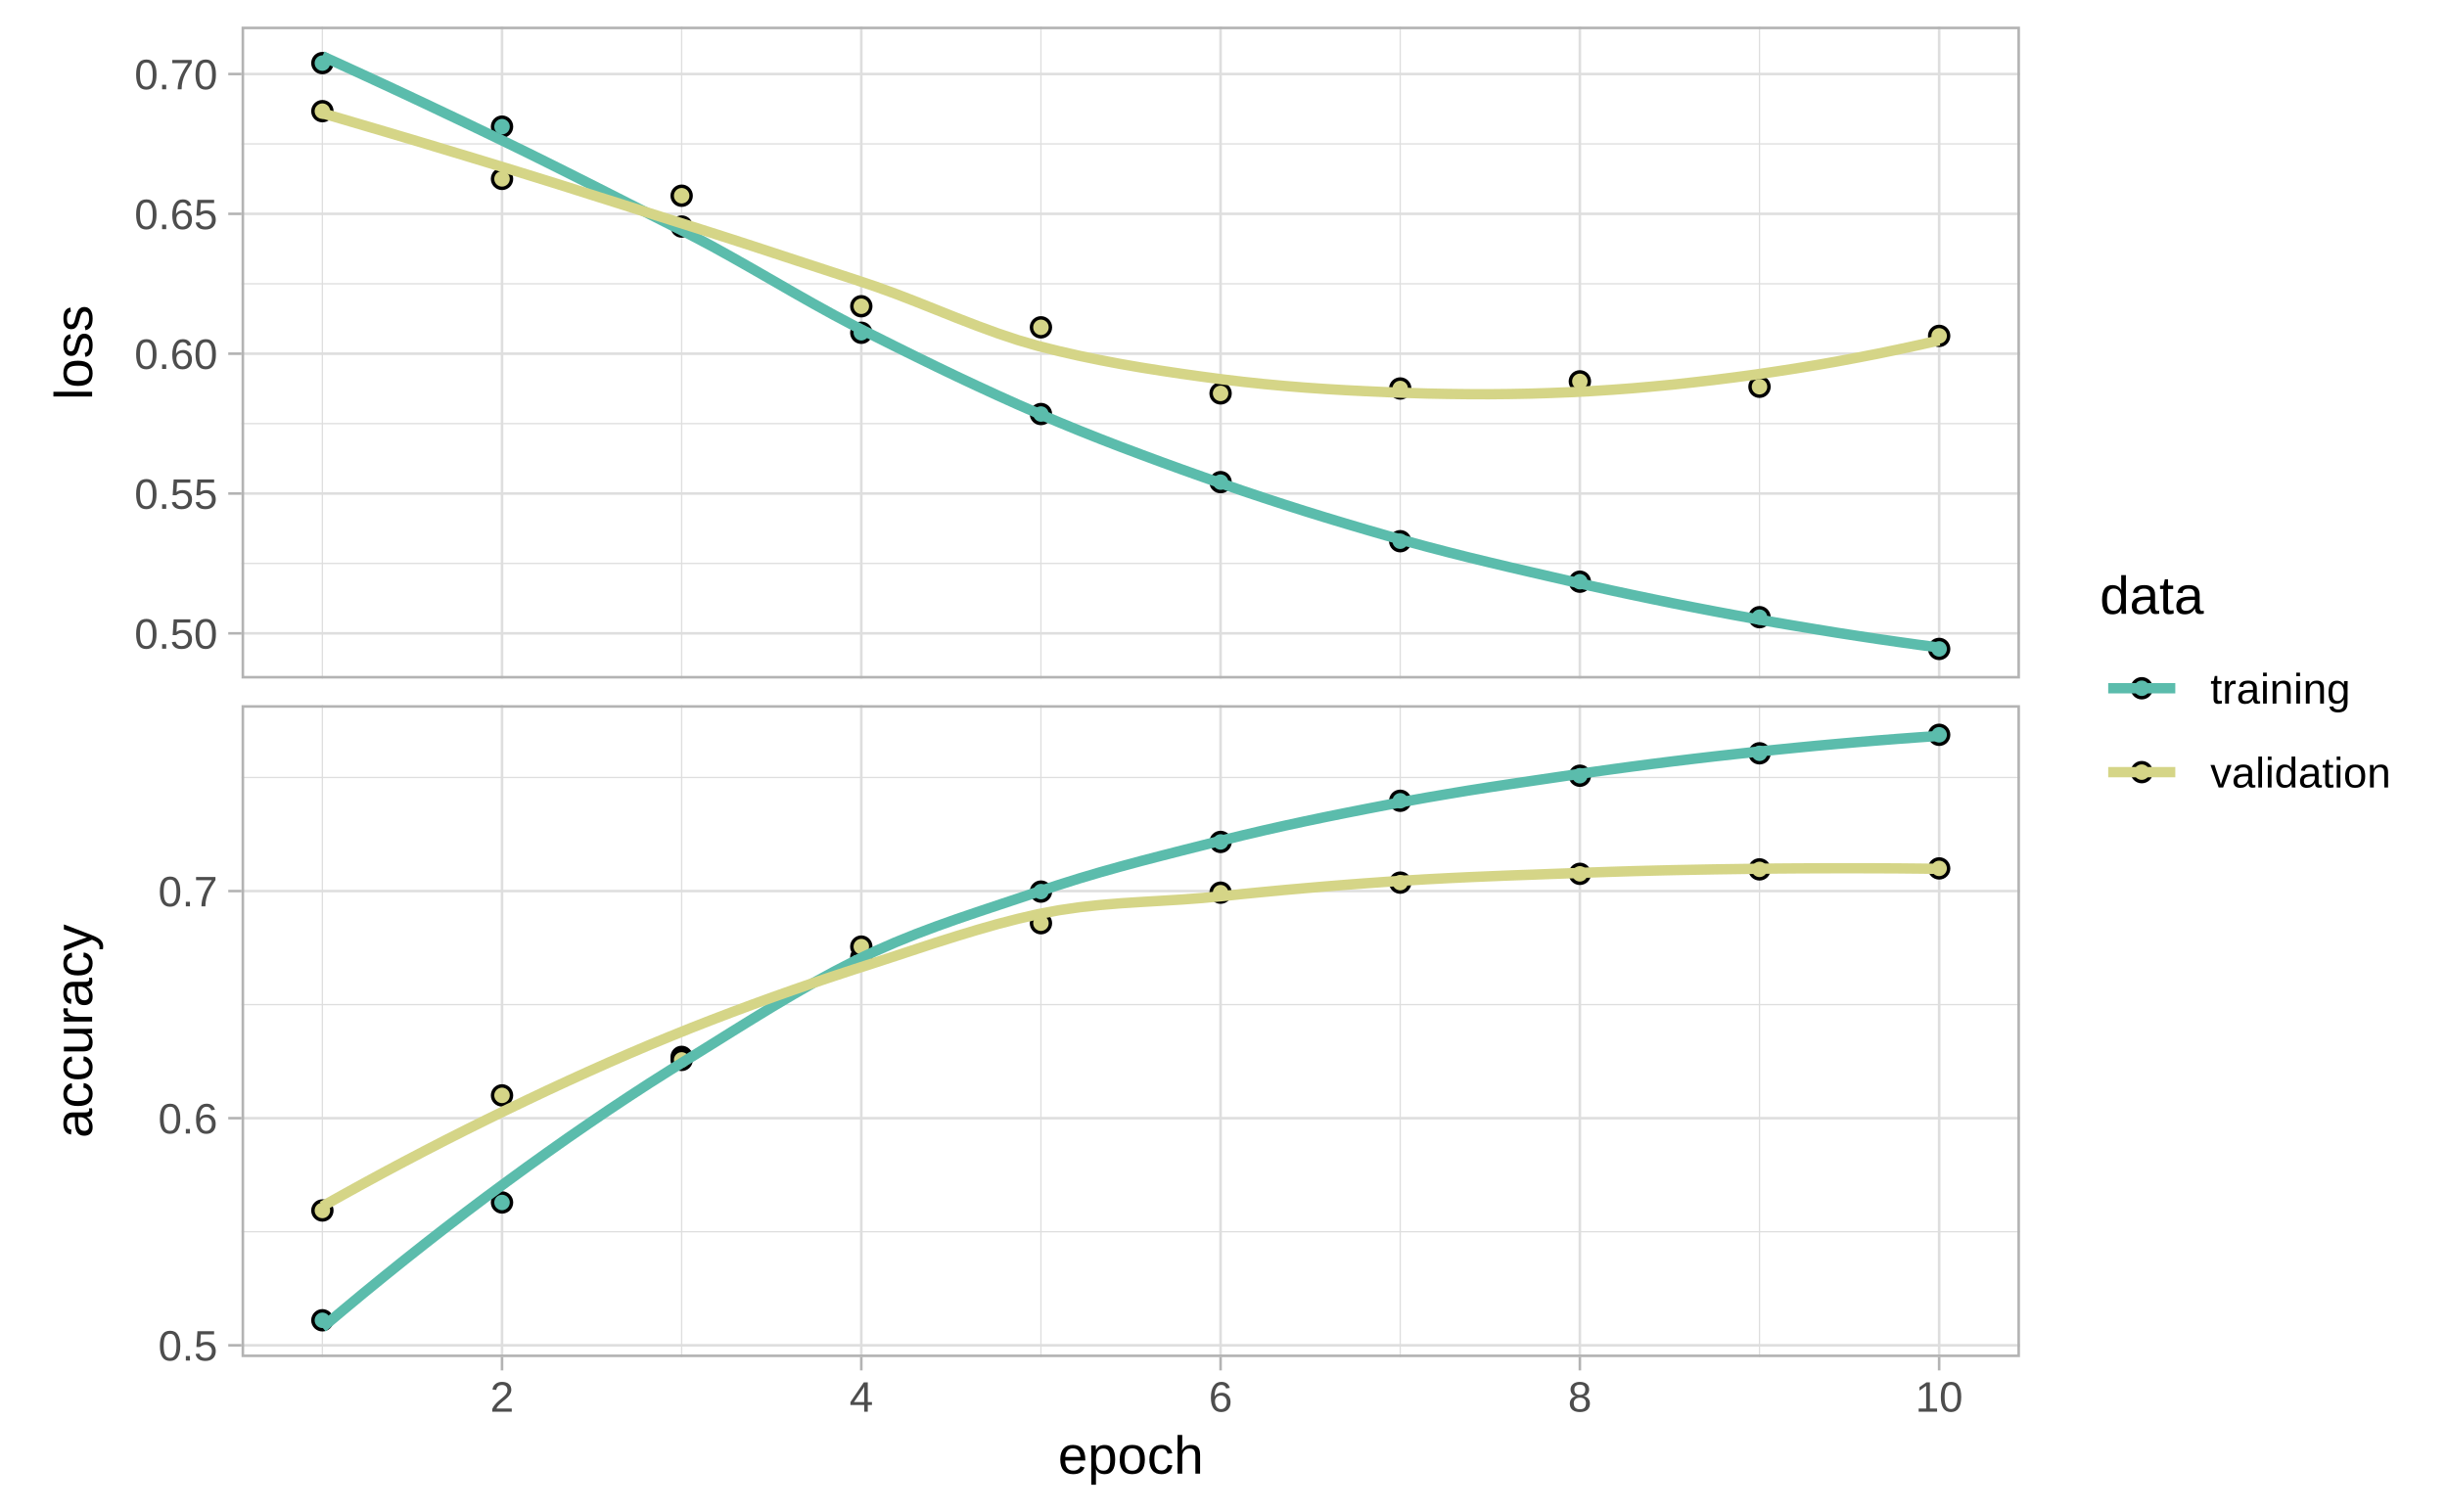
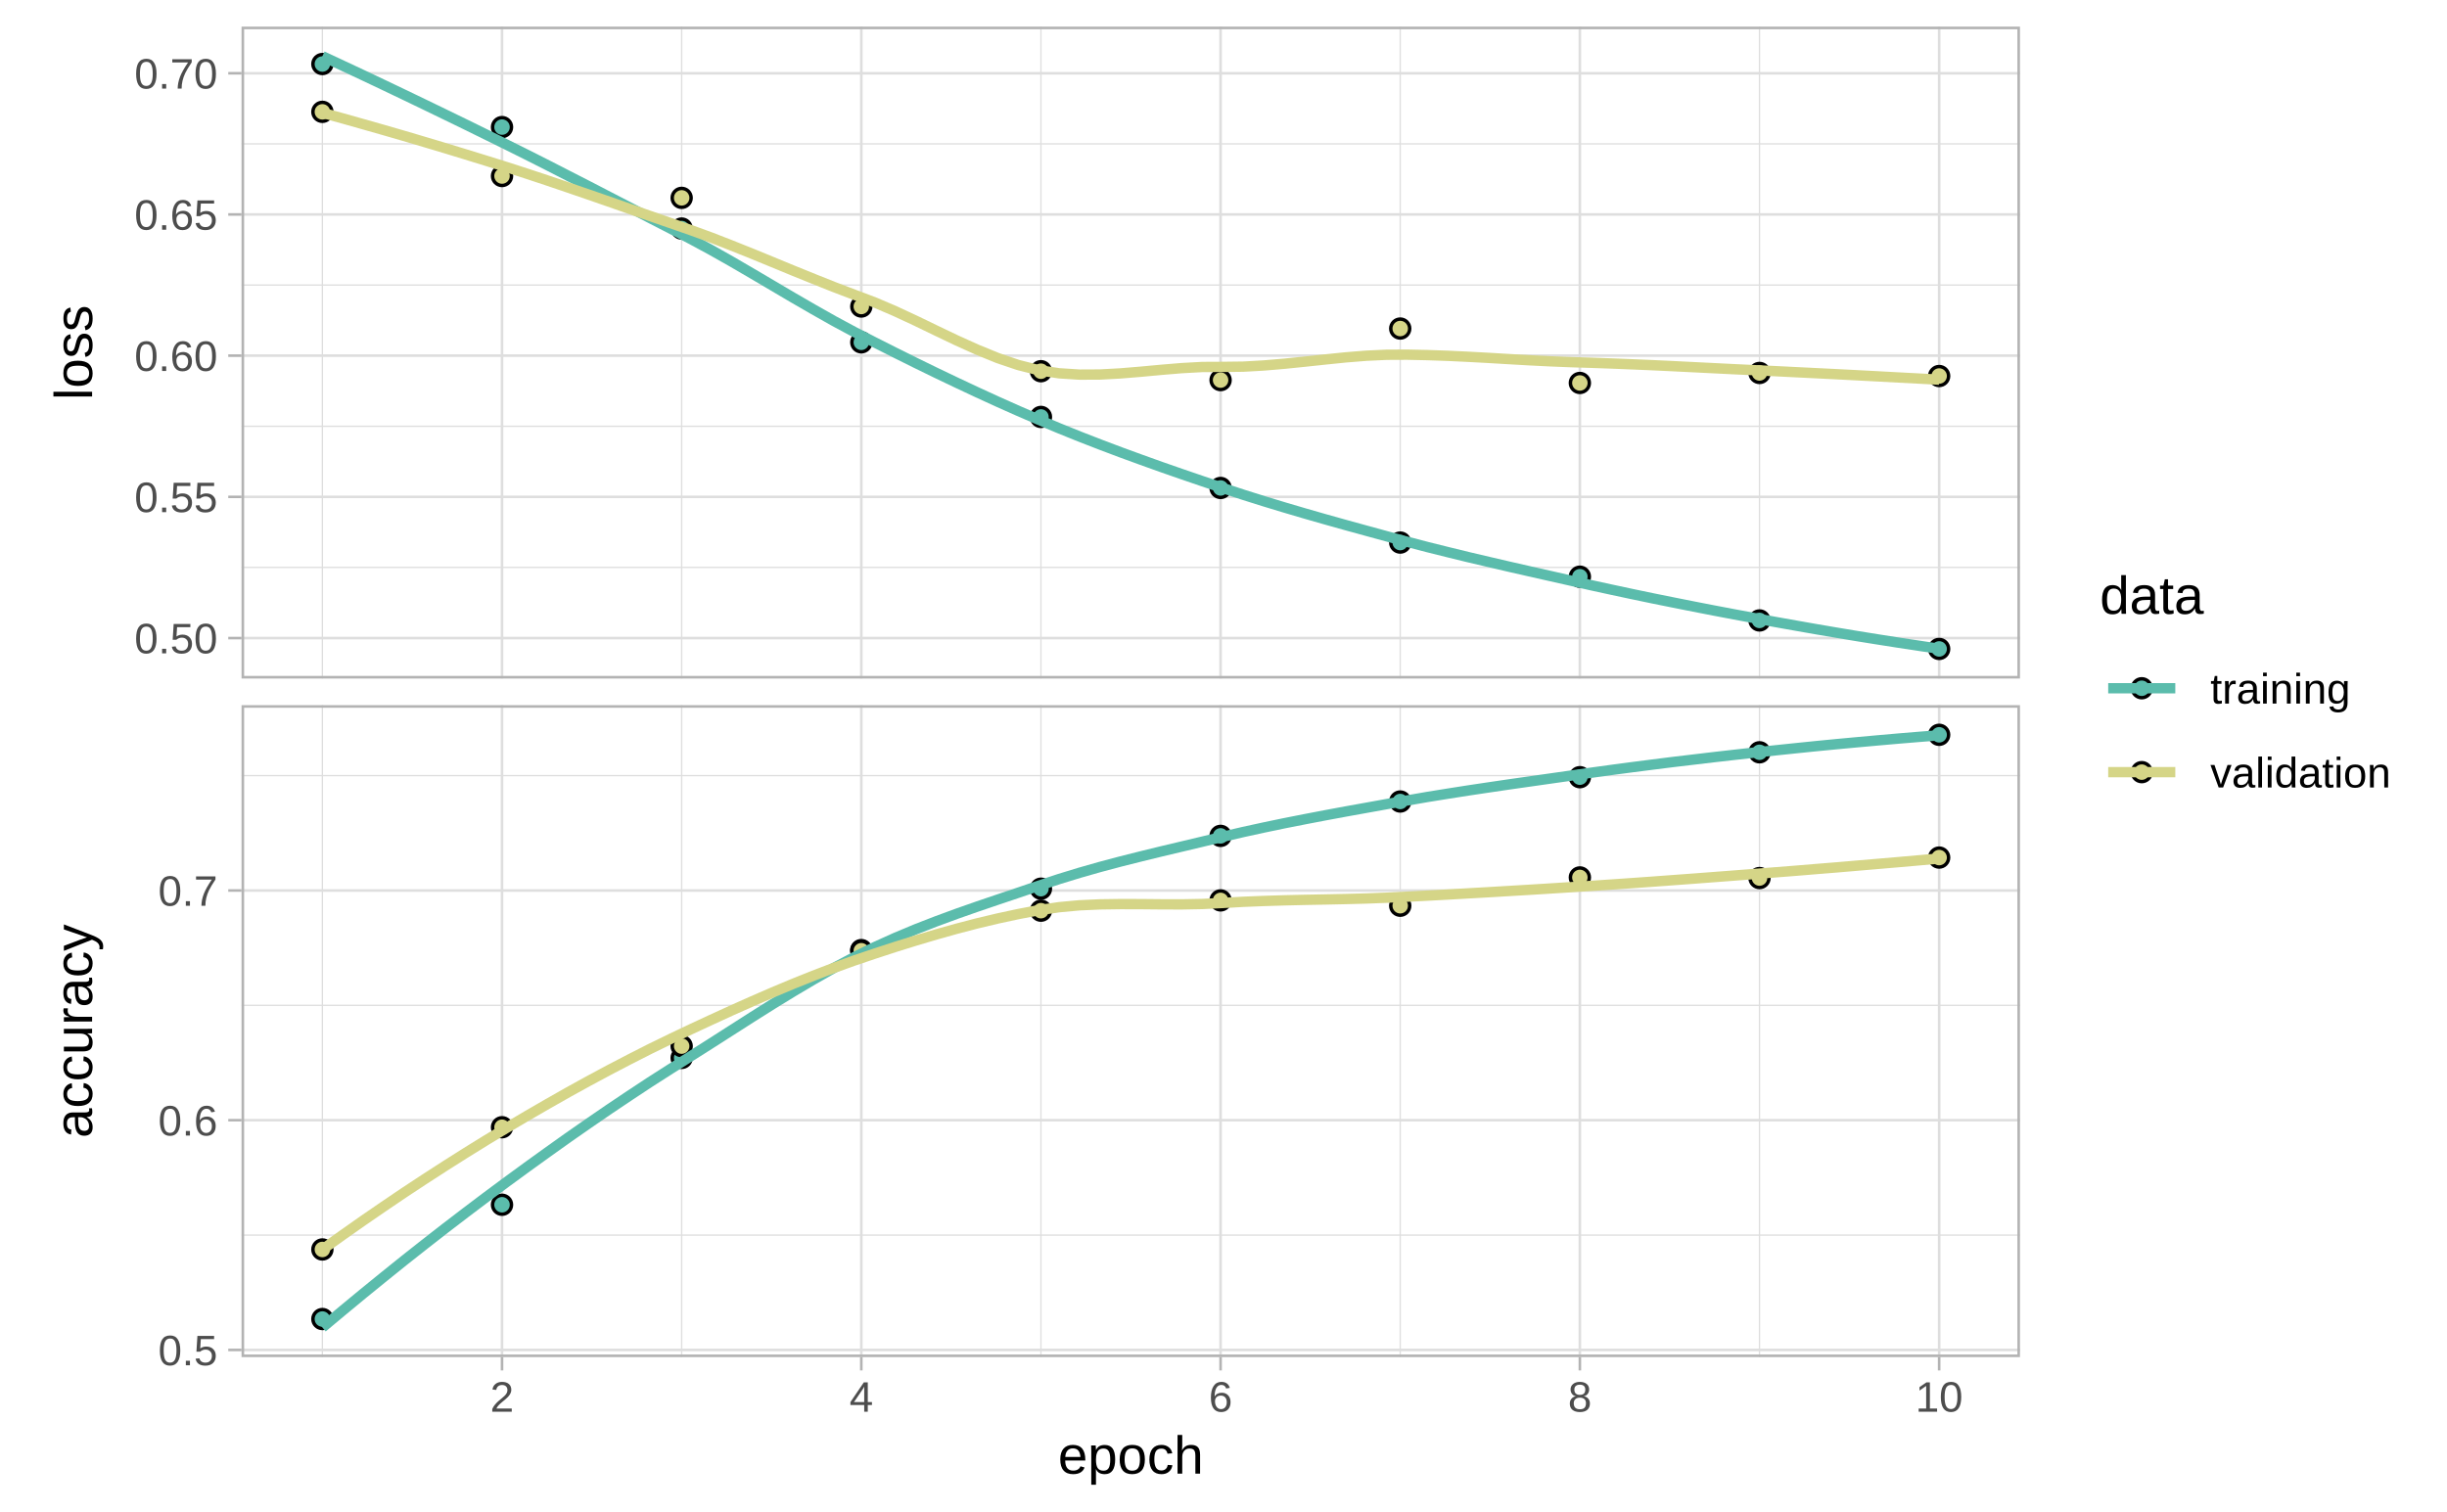
<svg xmlns="http://www.w3.org/2000/svg" class="svglite" width="504.00pt" height="311.47pt" viewBox="0 0 504.00 311.47">
  <defs>
    <style type="text/css">
    .svglite line, .svglite polyline, .svglite polygon, .svglite path, .svglite rect, .svglite circle {
      fill: none;
      stroke: #000000;
      stroke-linecap: round;
      stroke-linejoin: round;
      stroke-miterlimit: 10.00;
    }
  </style>
  </defs>
  <rect width="100%" height="100%" style="stroke: none; fill: #FFFFFF;" />
  <defs>
    <clipPath id="cpMC4wMHw1MDQuMDB8MC4wMHwzMTEuNDc=">
      <rect x="0.00" y="0.00" width="504.00" height="311.47" />
    </clipPath>
  </defs>
  <g clip-path="url(#cpMC4wMHw1MDQuMDB8MC4wMHwzMTEuNDc=)">
    <rect x="0.00" y="0" width="504.00" height="311.47" style="stroke-width: 1.07; stroke: #FFFFFF; fill: #FFFFFF;" />
  </g>
  <defs>
    <clipPath id="cpNDkuNzV8NDE2LjA1fDUuNDh8MTM5Ljc4">
      <rect x="49.75" y="5.48" width="366.30" height="134.30" />
    </clipPath>
  </defs>
  <g clip-path="url(#cpNDkuNzV8NDE2LjA1fDUuNDh8MTM5Ljc4)">
    <rect x="49.75" y="5.48" width="366.30" height="134.30" style="stroke-width: 1.07; stroke: none; fill: #FFFFFF;" />
-     <polyline points="49.75,116.07 416.05,116.07 " style="stroke-width: 0.27; stroke: #DEDEDE; stroke-linecap: butt;" />
-     <polyline points="49.75,87.26 416.05,87.26 " style="stroke-width: 0.27; stroke: #DEDEDE; stroke-linecap: butt;" />
-     <polyline points="49.75,58.46 416.05,58.46 " style="stroke-width: 0.27; stroke: #DEDEDE; stroke-linecap: butt;" />
-     <polyline points="49.75,29.65 416.05,29.65 " style="stroke-width: 0.27; stroke: #DEDEDE; stroke-linecap: butt;" />
+     <polyline points="49.75,116.89 416.05,116.89 " style="stroke-width: 0.27; stroke: #DEDEDE; stroke-linecap: butt;" />
+     <polyline points="49.75,87.81 416.05,87.81 " style="stroke-width: 0.27; stroke: #DEDEDE; stroke-linecap: butt;" />
+     <polyline points="49.75,58.72 416.05,58.72 " style="stroke-width: 0.27; stroke: #DEDEDE; stroke-linecap: butt;" />
+     <polyline points="49.75,29.64 416.05,29.64 " style="stroke-width: 0.27; stroke: #DEDEDE; stroke-linecap: butt;" />
    <polyline points="66.40,139.78 66.40,5.48 " style="stroke-width: 0.27; stroke: #DEDEDE; stroke-linecap: butt;" />
    <polyline points="140.40,139.78 140.40,5.48 " style="stroke-width: 0.27; stroke: #DEDEDE; stroke-linecap: butt;" />
    <polyline points="214.40,139.78 214.40,5.48 " style="stroke-width: 0.27; stroke: #DEDEDE; stroke-linecap: butt;" />
    <polyline points="288.40,139.78 288.40,5.48 " style="stroke-width: 0.27; stroke: #DEDEDE; stroke-linecap: butt;" />
    <polyline points="362.40,139.78 362.40,5.48 " style="stroke-width: 0.27; stroke: #DEDEDE; stroke-linecap: butt;" />
-     <polyline points="49.75,130.47 416.05,130.47 " style="stroke-width: 0.53; stroke: #DEDEDE; stroke-linecap: butt;" />
-     <polyline points="49.75,101.67 416.05,101.67 " style="stroke-width: 0.53; stroke: #DEDEDE; stroke-linecap: butt;" />
-     <polyline points="49.75,72.86 416.05,72.86 " style="stroke-width: 0.53; stroke: #DEDEDE; stroke-linecap: butt;" />
-     <polyline points="49.75,44.05 416.05,44.05 " style="stroke-width: 0.53; stroke: #DEDEDE; stroke-linecap: butt;" />
-     <polyline points="49.75,15.25 416.05,15.25 " style="stroke-width: 0.53; stroke: #DEDEDE; stroke-linecap: butt;" />
+     <polyline points="49.75,131.44 416.05,131.44 " style="stroke-width: 0.53; stroke: #DEDEDE; stroke-linecap: butt;" />
+     <polyline points="49.75,102.35 416.05,102.35 " style="stroke-width: 0.53; stroke: #DEDEDE; stroke-linecap: butt;" />
+     <polyline points="49.75,73.26 416.05,73.26 " style="stroke-width: 0.53; stroke: #DEDEDE; stroke-linecap: butt;" />
+     <polyline points="49.75,44.18 416.05,44.18 " style="stroke-width: 0.53; stroke: #DEDEDE; stroke-linecap: butt;" />
+     <polyline points="49.75,15.09 416.05,15.09 " style="stroke-width: 0.53; stroke: #DEDEDE; stroke-linecap: butt;" />
    <polyline points="103.40,139.78 103.40,5.48 " style="stroke-width: 0.53; stroke: #DEDEDE; stroke-linecap: butt;" />
    <polyline points="177.40,139.78 177.40,5.48 " style="stroke-width: 0.53; stroke: #DEDEDE; stroke-linecap: butt;" />
    <polyline points="251.40,139.78 251.40,5.48 " style="stroke-width: 0.53; stroke: #DEDEDE; stroke-linecap: butt;" />
    <polyline points="325.40,139.78 325.40,5.48 " style="stroke-width: 0.53; stroke: #DEDEDE; stroke-linecap: butt;" />
    <polyline points="399.40,139.78 399.40,5.48 " style="stroke-width: 0.53; stroke: #DEDEDE; stroke-linecap: butt;" />
-     <circle cx="66.40" cy="13.00" r="1.95" style="stroke-width: 0.71; fill: #5BBCAC;" />
-     <circle cx="103.40" cy="26.09" r="1.95" style="stroke-width: 0.71; fill: #5BBCAC;" />
-     <circle cx="140.40" cy="46.67" r="1.95" style="stroke-width: 0.71; fill: #5BBCAC;" />
-     <circle cx="177.40" cy="68.55" r="1.95" style="stroke-width: 0.71; fill: #5BBCAC;" />
-     <circle cx="214.40" cy="85.29" r="1.95" style="stroke-width: 0.71; fill: #5BBCAC;" />
-     <circle cx="251.40" cy="99.32" r="1.95" style="stroke-width: 0.71; fill: #5BBCAC;" />
-     <circle cx="288.40" cy="111.49" r="1.95" style="stroke-width: 0.71; fill: #5BBCAC;" />
-     <circle cx="325.40" cy="119.83" r="1.95" style="stroke-width: 0.71; fill: #5BBCAC;" />
-     <circle cx="362.40" cy="127.14" r="1.95" style="stroke-width: 0.71; fill: #5BBCAC;" />
+     <circle cx="66.40" cy="13.19" r="1.95" style="stroke-width: 0.71; fill: #5BBCAC;" />
+     <circle cx="103.40" cy="26.18" r="1.95" style="stroke-width: 0.71; fill: #5BBCAC;" />
+     <circle cx="140.40" cy="47.08" r="1.95" style="stroke-width: 0.71; fill: #5BBCAC;" />
+     <circle cx="177.40" cy="70.52" r="1.95" style="stroke-width: 0.71; fill: #5BBCAC;" />
+     <circle cx="214.40" cy="85.89" r="1.95" style="stroke-width: 0.71; fill: #5BBCAC;" />
+     <circle cx="251.40" cy="100.52" r="1.95" style="stroke-width: 0.71; fill: #5BBCAC;" />
+     <circle cx="288.40" cy="111.77" r="1.95" style="stroke-width: 0.71; fill: #5BBCAC;" />
+     <circle cx="325.40" cy="118.80" r="1.95" style="stroke-width: 0.71; fill: #5BBCAC;" />
+     <circle cx="362.40" cy="127.81" r="1.95" style="stroke-width: 0.71; fill: #5BBCAC;" />
    <circle cx="399.40" cy="133.68" r="1.95" style="stroke-width: 0.71; fill: #5BBCAC;" />
-     <circle cx="66.40" cy="22.90" r="1.95" style="stroke-width: 0.71; fill: #D5D587;" />
-     <circle cx="103.40" cy="36.85" r="1.95" style="stroke-width: 0.71; fill: #D5D587;" />
-     <circle cx="140.40" cy="40.32" r="1.95" style="stroke-width: 0.71; fill: #D5D587;" />
-     <circle cx="177.40" cy="63.09" r="1.95" style="stroke-width: 0.71; fill: #D5D587;" />
-     <circle cx="214.40" cy="67.43" r="1.95" style="stroke-width: 0.71; fill: #D5D587;" />
-     <circle cx="251.40" cy="81.04" r="1.95" style="stroke-width: 0.71; fill: #D5D587;" />
-     <circle cx="288.40" cy="80.03" r="1.95" style="stroke-width: 0.71; fill: #D5D587;" />
-     <circle cx="325.40" cy="78.56" r="1.95" style="stroke-width: 0.71; fill: #D5D587;" />
-     <circle cx="362.40" cy="79.67" r="1.95" style="stroke-width: 0.71; fill: #D5D587;" />
-     <circle cx="399.40" cy="69.19" r="1.95" style="stroke-width: 0.71; fill: #D5D587;" />
-     <polyline points="66.40,11.58 70.62,13.50 74.83,15.43 79.05,17.38 83.26,19.34 87.48,21.32 91.69,23.32 95.91,25.32 100.12,27.34 104.34,29.38 108.55,31.43 112.77,33.52 116.98,35.62 121.20,37.74 125.41,39.87 129.63,42.01 133.84,44.14 138.06,46.27 142.27,48.40 146.49,50.63 150.70,52.96 154.92,55.35 159.13,57.77 163.35,60.20 167.57,62.59 171.78,64.91 176.00,67.15 180.21,69.28 184.43,71.39 188.64,73.47 192.86,75.53 197.07,77.55 201.29,79.53 205.50,81.47 209.72,83.37 213.93,85.21 218.15,87.00 222.36,88.73 226.58,90.41 230.79,92.04 235.01,93.63 239.22,95.19 243.44,96.72 247.65,98.22 251.87,99.70 256.08,101.15 260.30,102.56 264.52,103.94 268.73,105.28 272.95,106.59 277.16,107.86 281.38,109.11 285.59,110.33 289.81,111.51 294.02,112.65 298.24,113.75 302.45,114.81 306.67,115.83 310.88,116.83 315.10,117.81 319.31,118.78 323.53,119.75 327.74,120.71 331.96,121.64 336.17,122.54 340.39,123.42 344.60,124.28 348.82,125.11 353.03,125.92 357.25,126.71 361.47,127.48 365.68,128.23 369.90,128.95 374.11,129.65 378.33,130.34 382.54,130.99 386.76,131.63 390.97,132.24 395.19,132.83 399.40,133.40 " style="stroke-width: 2.13; stroke: #5BBCAC; stroke-linecap: butt;" />
-     <polyline points="66.40,23.33 70.62,24.56 74.83,25.80 79.05,27.04 83.26,28.29 87.48,29.55 91.69,30.82 95.91,32.09 100.12,33.37 104.34,34.66 108.55,35.96 112.77,37.27 116.98,38.59 121.20,39.93 125.41,41.26 129.63,42.60 133.84,43.94 138.06,45.27 142.27,46.60 146.49,47.94 150.70,49.29 154.92,50.66 159.13,52.04 163.35,53.43 167.57,54.81 171.78,56.19 176.00,57.57 180.21,58.98 184.43,60.51 188.64,62.14 192.86,63.82 197.07,65.50 201.29,67.13 205.50,68.67 209.72,70.08 213.93,71.30 218.15,72.35 222.36,73.31 226.58,74.18 230.79,74.98 235.01,75.71 239.22,76.38 243.44,77.01 247.65,77.60 251.87,78.16 256.08,78.66 260.30,79.11 264.52,79.50 268.73,79.84 272.95,80.13 277.16,80.38 281.38,80.59 285.59,80.78 289.81,80.94 294.02,81.07 298.24,81.15 302.45,81.20 306.67,81.21 310.88,81.17 315.10,81.09 319.31,80.96 323.53,80.79 327.74,80.57 331.96,80.30 336.17,79.99 340.39,79.62 344.60,79.22 348.82,78.76 353.03,78.27 357.25,77.74 361.47,77.17 365.68,76.55 369.90,75.90 374.11,75.21 378.33,74.47 382.54,73.68 386.76,72.86 390.97,71.99 395.19,71.08 399.40,70.12 " style="stroke-width: 2.13; stroke: #D5D587; stroke-linecap: butt;" />
+     <circle cx="66.40" cy="23.04" r="1.95" style="stroke-width: 0.71; fill: #D5D587;" />
+     <circle cx="103.40" cy="36.26" r="1.95" style="stroke-width: 0.71; fill: #D5D587;" />
+     <circle cx="140.40" cy="40.76" r="1.95" style="stroke-width: 0.71; fill: #D5D587;" />
+     <circle cx="177.40" cy="63.14" r="1.95" style="stroke-width: 0.71; fill: #D5D587;" />
+     <circle cx="214.40" cy="76.47" r="1.95" style="stroke-width: 0.71; fill: #D5D587;" />
+     <circle cx="251.40" cy="78.30" r="1.95" style="stroke-width: 0.71; fill: #D5D587;" />
+     <circle cx="288.40" cy="67.68" r="1.95" style="stroke-width: 0.71; fill: #D5D587;" />
+     <circle cx="325.40" cy="78.89" r="1.95" style="stroke-width: 0.71; fill: #D5D587;" />
+     <circle cx="362.40" cy="76.83" r="1.95" style="stroke-width: 0.71; fill: #D5D587;" />
+     <circle cx="399.40" cy="77.46" r="1.95" style="stroke-width: 0.71; fill: #D5D587;" />
+     <polyline points="66.40,11.58 70.62,13.55 74.83,15.52 79.05,17.52 83.26,19.53 87.48,21.56 91.69,23.60 95.91,25.65 100.12,27.72 104.34,29.80 108.55,31.90 112.77,34.03 116.98,36.19 121.20,38.35 125.41,40.53 129.63,42.71 133.84,44.89 138.06,47.06 142.27,49.23 146.49,51.51 150.70,53.89 154.92,56.35 159.13,58.83 163.35,61.32 167.57,63.76 171.78,66.14 176.00,68.41 180.21,70.56 184.43,72.69 188.64,74.78 192.86,76.84 197.07,78.85 201.29,80.83 205.50,82.76 209.72,84.64 213.93,86.46 218.15,88.23 222.36,89.93 226.58,91.57 230.79,93.16 235.01,94.70 239.22,96.21 243.44,97.68 247.65,99.12 251.87,100.54 256.08,101.92 260.30,103.25 264.52,104.53 268.73,105.77 272.95,106.98 277.16,108.16 281.38,109.32 285.59,110.47 289.81,111.60 294.02,112.70 298.24,113.75 302.45,114.78 306.67,115.77 310.88,116.75 315.10,117.71 319.31,118.66 323.53,119.61 327.74,120.56 331.96,121.48 336.17,122.38 340.39,123.26 344.60,124.11 348.82,124.95 353.03,125.77 357.25,126.57 361.47,127.35 365.68,128.13 369.90,128.88 374.11,129.62 378.33,130.34 382.54,131.04 386.76,131.72 390.97,132.38 395.19,133.02 399.40,133.65 " style="stroke-width: 2.13; stroke: #5BBCAC; stroke-linecap: butt;" />
+     <polyline points="66.40,23.24 70.62,24.40 74.83,25.59 79.05,26.79 83.26,28.01 87.48,29.26 91.69,30.52 95.91,31.81 100.12,33.11 104.34,34.43 108.55,35.79 112.77,37.19 116.98,38.62 121.20,40.07 125.41,41.53 129.63,43.01 133.84,44.48 138.06,45.94 142.27,47.40 146.49,48.94 150.70,50.58 154.92,52.27 159.13,54.00 163.35,55.74 167.57,57.45 171.78,59.13 176.00,60.73 180.21,62.32 184.43,64.13 188.64,66.09 192.86,68.13 197.07,70.14 201.29,72.04 205.50,73.76 209.72,75.19 213.93,76.26 218.15,76.90 222.36,77.17 226.58,77.15 230.79,76.92 235.01,76.57 239.22,76.18 243.44,75.83 247.65,75.60 251.87,75.58 256.08,75.53 260.30,75.29 264.52,74.93 268.73,74.50 272.95,74.05 277.16,73.62 281.38,73.28 285.59,73.08 289.81,73.06 294.02,73.15 298.24,73.30 302.45,73.50 306.67,73.73 310.88,73.98 315.10,74.22 319.31,74.43 323.53,74.60 327.74,74.73 331.96,74.88 336.17,75.05 340.39,75.23 344.60,75.43 348.82,75.64 353.03,75.85 357.25,76.06 361.47,76.26 365.68,76.46 369.90,76.67 374.11,76.88 378.33,77.09 382.54,77.31 386.76,77.53 390.97,77.76 395.19,77.98 399.40,78.21 " style="stroke-width: 2.13; stroke: #D5D587; stroke-linecap: butt;" />
    <rect x="49.75" y="5.48" width="366.30" height="134.30" style="stroke-width: 1.07; stroke: #B3B3B3;" />
  </g>
  <g clip-path="url(#cpMC4wMHw1MDQuMDB8MC4wMHwzMTEuNDc=)">
</g>
  <defs>
    <clipPath id="cpNDkuNzV8NDE2LjA1fDE0NS4yNnwyNzkuNTc=">
      <rect x="49.75" y="145.26" width="366.30" height="134.30" />
    </clipPath>
  </defs>
  <g clip-path="url(#cpNDkuNzV8NDE2LjA1fDE0NS4yNnwyNzkuNTc=)">
    <rect x="49.75" y="145.26" width="366.30" height="134.30" style="stroke-width: 1.07; stroke: none; fill: #FFFFFF;" />
-     <polyline points="49.75,253.73 416.05,253.73 " style="stroke-width: 0.27; stroke: #DEDEDE; stroke-linecap: butt;" />
-     <polyline points="49.75,206.95 416.05,206.95 " style="stroke-width: 0.27; stroke: #DEDEDE; stroke-linecap: butt;" />
-     <polyline points="49.75,160.16 416.05,160.16 " style="stroke-width: 0.27; stroke: #DEDEDE; stroke-linecap: butt;" />
+     <polyline points="49.75,254.43 416.05,254.43 " style="stroke-width: 0.27; stroke: #DEDEDE; stroke-linecap: butt;" />
+     <polyline points="49.75,207.10 416.05,207.10 " style="stroke-width: 0.27; stroke: #DEDEDE; stroke-linecap: butt;" />
+     <polyline points="49.75,159.77 416.05,159.77 " style="stroke-width: 0.27; stroke: #DEDEDE; stroke-linecap: butt;" />
    <polyline points="66.40,279.57 66.40,145.26 " style="stroke-width: 0.27; stroke: #DEDEDE; stroke-linecap: butt;" />
    <polyline points="140.40,279.57 140.40,145.26 " style="stroke-width: 0.27; stroke: #DEDEDE; stroke-linecap: butt;" />
    <polyline points="214.40,279.57 214.40,145.26 " style="stroke-width: 0.27; stroke: #DEDEDE; stroke-linecap: butt;" />
    <polyline points="288.40,279.57 288.40,145.26 " style="stroke-width: 0.27; stroke: #DEDEDE; stroke-linecap: butt;" />
    <polyline points="362.40,279.57 362.40,145.26 " style="stroke-width: 0.27; stroke: #DEDEDE; stroke-linecap: butt;" />
-     <polyline points="49.75,277.13 416.05,277.13 " style="stroke-width: 0.53; stroke: #DEDEDE; stroke-linecap: butt;" />
-     <polyline points="49.75,230.34 416.05,230.34 " style="stroke-width: 0.53; stroke: #DEDEDE; stroke-linecap: butt;" />
-     <polyline points="49.75,183.56 416.05,183.56 " style="stroke-width: 0.53; stroke: #DEDEDE; stroke-linecap: butt;" />
+     <polyline points="49.75,278.09 416.05,278.09 " style="stroke-width: 0.53; stroke: #DEDEDE; stroke-linecap: butt;" />
+     <polyline points="49.75,230.76 416.05,230.76 " style="stroke-width: 0.53; stroke: #DEDEDE; stroke-linecap: butt;" />
+     <polyline points="49.75,183.44 416.05,183.44 " style="stroke-width: 0.53; stroke: #DEDEDE; stroke-linecap: butt;" />
    <polyline points="103.40,279.57 103.40,145.26 " style="stroke-width: 0.53; stroke: #DEDEDE; stroke-linecap: butt;" />
    <polyline points="177.40,279.57 177.40,145.26 " style="stroke-width: 0.53; stroke: #DEDEDE; stroke-linecap: butt;" />
    <polyline points="251.40,279.57 251.40,145.26 " style="stroke-width: 0.53; stroke: #DEDEDE; stroke-linecap: butt;" />
    <polyline points="325.40,279.57 325.40,145.26 " style="stroke-width: 0.53; stroke: #DEDEDE; stroke-linecap: butt;" />
    <polyline points="399.40,279.57 399.40,145.26 " style="stroke-width: 0.53; stroke: #DEDEDE; stroke-linecap: butt;" />
-     <circle cx="66.40" cy="271.98" r="1.95" style="stroke-width: 0.71; fill: #5BBCAC;" />
-     <circle cx="103.40" cy="247.71" r="1.95" style="stroke-width: 0.71; fill: #5BBCAC;" />
-     <circle cx="140.40" cy="217.72" r="1.95" style="stroke-width: 0.71; fill: #5BBCAC;" />
-     <circle cx="177.40" cy="197.20" r="1.95" style="stroke-width: 0.71; fill: #5BBCAC;" />
-     <circle cx="214.40" cy="183.67" r="1.95" style="stroke-width: 0.71; fill: #5BBCAC;" />
-     <circle cx="251.40" cy="173.44" r="1.95" style="stroke-width: 0.71; fill: #5BBCAC;" />
-     <circle cx="288.40" cy="164.96" r="1.95" style="stroke-width: 0.71; fill: #5BBCAC;" />
-     <circle cx="325.40" cy="159.80" r="1.95" style="stroke-width: 0.71; fill: #5BBCAC;" />
-     <circle cx="362.40" cy="155.18" r="1.95" style="stroke-width: 0.71; fill: #5BBCAC;" />
+     <circle cx="66.40" cy="271.72" r="1.95" style="stroke-width: 0.71; fill: #5BBCAC;" />
+     <circle cx="103.40" cy="248.18" r="1.95" style="stroke-width: 0.71; fill: #5BBCAC;" />
+     <circle cx="140.40" cy="217.93" r="1.95" style="stroke-width: 0.71; fill: #5BBCAC;" />
+     <circle cx="177.40" cy="195.72" r="1.95" style="stroke-width: 0.71; fill: #5BBCAC;" />
+     <circle cx="214.40" cy="183.07" r="1.95" style="stroke-width: 0.71; fill: #5BBCAC;" />
+     <circle cx="251.40" cy="172.19" r="1.95" style="stroke-width: 0.71; fill: #5BBCAC;" />
+     <circle cx="288.40" cy="165.11" r="1.95" style="stroke-width: 0.71; fill: #5BBCAC;" />
+     <circle cx="325.40" cy="160.10" r="1.95" style="stroke-width: 0.71; fill: #5BBCAC;" />
+     <circle cx="362.40" cy="154.97" r="1.95" style="stroke-width: 0.71; fill: #5BBCAC;" />
    <circle cx="399.40" cy="151.37" r="1.95" style="stroke-width: 0.71; fill: #5BBCAC;" />
-     <circle cx="66.40" cy="249.36" r="1.95" style="stroke-width: 0.71; fill: #D5D587;" />
-     <circle cx="103.40" cy="225.65" r="1.95" style="stroke-width: 0.71; fill: #D5D587;" />
-     <circle cx="140.40" cy="218.34" r="1.95" style="stroke-width: 0.71; fill: #D5D587;" />
-     <circle cx="177.40" cy="195.00" r="1.95" style="stroke-width: 0.71; fill: #D5D587;" />
-     <circle cx="214.40" cy="190.18" r="1.95" style="stroke-width: 0.71; fill: #D5D587;" />
-     <circle cx="251.40" cy="183.89" r="1.95" style="stroke-width: 0.71; fill: #D5D587;" />
-     <circle cx="288.40" cy="181.82" r="1.95" style="stroke-width: 0.71; fill: #D5D587;" />
-     <circle cx="325.40" cy="180.01" r="1.95" style="stroke-width: 0.71; fill: #D5D587;" />
-     <circle cx="362.40" cy="179.09" r="1.95" style="stroke-width: 0.71; fill: #D5D587;" />
-     <circle cx="399.40" cy="178.89" r="1.95" style="stroke-width: 0.71; fill: #D5D587;" />
-     <polyline points="66.40,273.46 70.62,269.92 74.83,266.42 79.05,262.98 83.26,259.59 87.48,256.25 91.69,252.97 95.91,249.74 100.12,246.57 104.34,243.46 108.55,240.39 112.77,237.37 116.98,234.40 121.20,231.49 125.41,228.63 129.63,225.83 133.84,223.09 138.06,220.42 142.27,217.81 146.49,215.19 150.70,212.56 154.92,209.95 159.13,207.38 163.35,204.88 167.57,202.46 171.78,200.16 176.00,197.98 180.21,195.97 184.43,194.12 188.64,192.42 192.86,190.83 197.07,189.33 201.29,187.89 205.50,186.48 209.72,185.08 213.93,183.66 218.15,182.26 222.36,180.94 226.58,179.69 230.79,178.51 235.01,177.37 239.22,176.28 243.44,175.20 247.65,174.14 251.87,173.08 256.08,172.05 260.30,171.06 264.52,170.11 268.73,169.20 272.95,168.32 277.16,167.47 281.38,166.64 285.59,165.83 289.81,165.03 294.02,164.27 298.24,163.55 302.45,162.85 306.67,162.19 310.88,161.55 315.10,160.92 319.31,160.30 323.53,159.68 327.74,159.07 331.96,158.48 336.17,157.91 340.39,157.36 344.60,156.83 348.82,156.32 353.03,155.83 357.25,155.36 361.47,154.90 365.68,154.46 369.90,154.04 374.11,153.63 378.33,153.25 382.54,152.88 386.76,152.53 390.97,152.20 395.19,151.89 399.40,151.59 " style="stroke-width: 2.13; stroke: #5BBCAC; stroke-linecap: butt;" />
-     <polyline points="66.40,248.50 70.62,246.14 74.83,243.82 79.05,241.53 83.26,239.29 87.48,237.08 91.69,234.91 95.91,232.78 100.12,230.69 104.34,228.63 108.55,226.61 112.77,224.61 116.98,222.66 121.20,220.74 125.41,218.86 129.63,217.02 133.84,215.23 138.06,213.49 142.27,211.79 146.49,210.14 150.70,208.53 154.92,206.96 159.13,205.43 163.35,203.93 167.57,202.47 171.78,201.06 176.00,199.67 180.21,198.31 184.43,196.93 188.64,195.54 192.86,194.16 197.07,192.83 201.29,191.55 205.50,190.35 209.72,189.26 213.93,188.29 218.15,187.50 222.36,186.89 226.58,186.43 230.79,186.08 235.01,185.81 239.22,185.56 243.44,185.30 247.65,184.99 251.87,184.59 256.08,184.15 260.30,183.74 264.52,183.34 268.73,182.97 272.95,182.61 277.16,182.27 281.38,181.95 285.59,181.65 289.81,181.37 294.02,181.12 298.24,180.90 302.45,180.70 306.67,180.52 310.88,180.35 315.10,180.20 319.31,180.04 323.53,179.89 327.74,179.73 331.96,179.59 336.17,179.46 340.39,179.35 344.60,179.25 348.82,179.17 353.03,179.09 357.25,179.03 361.47,178.97 365.68,178.92 369.90,178.89 374.11,178.87 378.33,178.86 382.54,178.86 386.76,178.87 390.97,178.89 395.19,178.93 399.40,178.98 " style="stroke-width: 2.13; stroke: #D5D587; stroke-linecap: butt;" />
+     <circle cx="66.40" cy="257.39" r="1.95" style="stroke-width: 0.71; fill: #D5D587;" />
+     <circle cx="103.40" cy="232.21" r="1.95" style="stroke-width: 0.71; fill: #D5D587;" />
+     <circle cx="140.40" cy="215.50" r="1.95" style="stroke-width: 0.71; fill: #D5D587;" />
+     <circle cx="177.40" cy="195.85" r="1.95" style="stroke-width: 0.71; fill: #D5D587;" />
+     <circle cx="214.40" cy="187.60" r="1.95" style="stroke-width: 0.71; fill: #D5D587;" />
+     <circle cx="251.40" cy="185.48" r="1.95" style="stroke-width: 0.71; fill: #D5D587;" />
+     <circle cx="288.40" cy="186.58" r="1.95" style="stroke-width: 0.71; fill: #D5D587;" />
+     <circle cx="325.40" cy="180.75" r="1.95" style="stroke-width: 0.71; fill: #D5D587;" />
+     <circle cx="362.40" cy="180.88" r="1.95" style="stroke-width: 0.71; fill: #D5D587;" />
+     <circle cx="399.40" cy="176.66" r="1.95" style="stroke-width: 0.71; fill: #D5D587;" />
+     <polyline points="66.40,273.46 70.62,269.94 74.83,266.46 79.05,263.03 83.26,259.64 87.48,256.31 91.69,253.03 95.91,249.80 100.12,246.62 104.34,243.49 108.55,240.41 112.77,237.37 116.98,234.37 121.20,231.43 125.41,228.54 129.63,225.71 133.84,222.93 138.06,220.23 142.27,217.58 146.49,214.90 150.70,212.21 154.92,209.51 159.13,206.86 163.35,204.27 167.57,201.77 171.78,199.38 176.00,197.15 180.21,195.08 184.43,193.18 188.64,191.42 192.86,189.78 197.07,188.23 201.29,186.75 205.50,185.32 209.72,183.90 213.93,182.47 218.15,181.08 222.36,179.79 226.58,178.59 230.79,177.47 235.01,176.41 239.22,175.38 243.44,174.38 247.65,173.38 251.87,172.37 256.08,171.39 260.30,170.47 264.52,169.59 268.73,168.76 272.95,167.95 277.16,167.17 281.38,166.41 285.59,165.65 289.81,164.90 294.02,164.17 298.24,163.49 302.45,162.83 306.67,162.20 310.88,161.58 315.10,160.98 319.31,160.38 323.53,159.78 327.74,159.18 331.96,158.60 336.17,158.04 340.39,157.50 344.60,156.97 348.82,156.47 353.03,155.97 357.25,155.49 361.47,155.02 365.68,154.57 369.90,154.13 374.11,153.70 378.33,153.29 382.54,152.90 386.76,152.52 390.97,152.15 395.19,151.80 399.40,151.47 " style="stroke-width: 2.13; stroke: #5BBCAC; stroke-linecap: butt;" />
+     <polyline points="66.40,257.40 70.62,254.38 74.83,251.42 79.05,248.52 83.26,245.67 87.48,242.89 91.69,240.17 95.91,237.50 100.12,234.89 104.34,232.35 108.55,229.86 112.77,227.42 116.98,225.03 121.20,222.70 125.41,220.44 129.63,218.24 133.84,216.10 138.06,214.04 142.27,212.04 146.49,210.08 150.70,208.15 154.92,206.27 159.13,204.44 163.35,202.67 167.57,200.98 171.78,199.37 176.00,197.85 180.21,196.43 184.43,195.05 188.64,193.74 192.86,192.49 197.07,191.31 201.29,190.21 205.50,189.21 209.72,188.30 213.93,187.50 218.15,186.88 222.36,186.49 226.58,186.30 230.79,186.24 235.01,186.25 239.22,186.29 243.44,186.30 247.65,186.22 251.87,186.01 256.08,185.77 260.30,185.60 264.52,185.47 268.73,185.37 272.95,185.29 277.16,185.20 281.38,185.09 285.59,184.93 289.81,184.72 294.02,184.50 298.24,184.27 302.45,184.03 306.67,183.79 310.88,183.54 315.10,183.29 319.31,183.03 323.53,182.76 327.74,182.49 331.96,182.21 336.17,181.92 340.39,181.62 344.60,181.31 348.82,181.00 353.03,180.68 357.25,180.36 361.47,180.03 365.68,179.70 369.90,179.37 374.11,179.02 378.33,178.68 382.54,178.32 386.76,177.96 390.97,177.60 395.19,177.23 399.40,176.85 " style="stroke-width: 2.13; stroke: #D5D587; stroke-linecap: butt;" />
    <rect x="49.75" y="145.26" width="366.30" height="134.30" style="stroke-width: 1.07; stroke: #B3B3B3;" />
  </g>
  <g clip-path="url(#cpMC4wMHw1MDQuMDB8MC4wMHwzMTEuNDc=)">
</g>
  <defs>
    <clipPath id="cpNS40OHwyNC41Nnw1LjQ4fDEzOS43OA==">
      <rect x="5.48" y="5.48" width="19.09" height="134.30" />
    </clipPath>
  </defs>
  <g clip-path="url(#cpNS40OHwyNC41Nnw1LjQ4fDEzOS43OA==)">
    <rect x="5.48" y="5.48" width="19.09" height="134.30" style="stroke-width: 1.07; stroke: none;" />
    <text transform="translate(18.97,72.63) rotate(-90)" text-anchor="middle" style="font-size: 11.00px; font-family: Arial;" textLength="19.56px" lengthAdjust="spacingAndGlyphs">loss</text>
  </g>
  <g clip-path="url(#cpMC4wMHw1MDQuMDB8MC4wMHwzMTEuNDc=)">
</g>
  <defs>
    <clipPath id="cpNS40OHwyNC41NnwxNDUuMjZ8Mjc5LjU3">
      <rect x="5.48" y="145.26" width="19.09" height="134.30" />
    </clipPath>
  </defs>
  <g clip-path="url(#cpNS40OHwyNC41NnwxNDUuMjZ8Mjc5LjU3)">
    <rect x="5.48" y="145.26" width="19.09" height="134.30" style="stroke-width: 1.07; stroke: none;" />
    <text transform="translate(18.97,212.42) rotate(-90)" text-anchor="middle" style="font-size: 11.00px; font-family: Arial;" textLength="44.03px" lengthAdjust="spacingAndGlyphs">accuracy</text>
  </g>
  <g clip-path="url(#cpMC4wMHw1MDQuMDB8MC4wMHwzMTEuNDc=)">
    <polyline points="103.40,282.31 103.40,279.57 " style="stroke-width: 0.53; stroke: #B3B3B3; stroke-linecap: butt;" />
    <polyline points="177.40,282.31 177.40,279.57 " style="stroke-width: 0.53; stroke: #B3B3B3; stroke-linecap: butt;" />
    <polyline points="251.40,282.31 251.40,279.57 " style="stroke-width: 0.53; stroke: #B3B3B3; stroke-linecap: butt;" />
    <polyline points="325.40,282.31 325.40,279.57 " style="stroke-width: 0.53; stroke: #B3B3B3; stroke-linecap: butt;" />
    <polyline points="399.40,282.31 399.40,279.57 " style="stroke-width: 0.53; stroke: #B3B3B3; stroke-linecap: butt;" />
    <text x="103.40" y="290.81" text-anchor="middle" style="font-size: 8.80px; fill: #4D4D4D; font-family: Arial;" textLength="4.90px" lengthAdjust="spacingAndGlyphs">2</text>
    <text x="177.40" y="290.81" text-anchor="middle" style="font-size: 8.80px; fill: #4D4D4D; font-family: Arial;" textLength="4.90px" lengthAdjust="spacingAndGlyphs">4</text>
    <text x="251.40" y="290.81" text-anchor="middle" style="font-size: 8.80px; fill: #4D4D4D; font-family: Arial;" textLength="4.90px" lengthAdjust="spacingAndGlyphs">6</text>
    <text x="325.40" y="290.81" text-anchor="middle" style="font-size: 8.80px; fill: #4D4D4D; font-family: Arial;" textLength="4.90px" lengthAdjust="spacingAndGlyphs">8</text>
    <text x="399.40" y="290.81" text-anchor="middle" style="font-size: 8.80px; fill: #4D4D4D; font-family: Arial;" textLength="9.79px" lengthAdjust="spacingAndGlyphs">10</text>
-     <text x="44.82" y="133.63" text-anchor="end" style="font-size: 8.80px; fill: #4D4D4D; font-family: Arial;" textLength="17.13px" lengthAdjust="spacingAndGlyphs">0.50</text>
-     <text x="44.82" y="104.82" text-anchor="end" style="font-size: 8.80px; fill: #4D4D4D; font-family: Arial;" textLength="17.13px" lengthAdjust="spacingAndGlyphs">0.55</text>
-     <text x="44.82" y="76.01" text-anchor="end" style="font-size: 8.80px; fill: #4D4D4D; font-family: Arial;" textLength="17.13px" lengthAdjust="spacingAndGlyphs">0.60</text>
-     <text x="44.82" y="47.21" text-anchor="end" style="font-size: 8.80px; fill: #4D4D4D; font-family: Arial;" textLength="17.13px" lengthAdjust="spacingAndGlyphs">0.65</text>
-     <text x="44.82" y="18.40" text-anchor="end" style="font-size: 8.80px; fill: #4D4D4D; font-family: Arial;" textLength="17.13px" lengthAdjust="spacingAndGlyphs">0.70</text>
-     <polyline points="47.01,130.47 49.75,130.47 " style="stroke-width: 0.53; stroke: #B3B3B3; stroke-linecap: butt;" />
-     <polyline points="47.01,101.67 49.75,101.67 " style="stroke-width: 0.53; stroke: #B3B3B3; stroke-linecap: butt;" />
-     <polyline points="47.01,72.86 49.75,72.86 " style="stroke-width: 0.53; stroke: #B3B3B3; stroke-linecap: butt;" />
-     <polyline points="47.01,44.05 49.75,44.05 " style="stroke-width: 0.53; stroke: #B3B3B3; stroke-linecap: butt;" />
-     <polyline points="47.01,15.25 49.75,15.25 " style="stroke-width: 0.53; stroke: #B3B3B3; stroke-linecap: butt;" />
-     <text x="44.82" y="280.28" text-anchor="end" style="font-size: 8.80px; fill: #4D4D4D; font-family: Arial;" textLength="12.23px" lengthAdjust="spacingAndGlyphs">0.5</text>
-     <text x="44.82" y="233.50" text-anchor="end" style="font-size: 8.80px; fill: #4D4D4D; font-family: Arial;" textLength="12.23px" lengthAdjust="spacingAndGlyphs">0.6</text>
-     <text x="44.82" y="186.71" text-anchor="end" style="font-size: 8.80px; fill: #4D4D4D; font-family: Arial;" textLength="12.23px" lengthAdjust="spacingAndGlyphs">0.7</text>
-     <polyline points="47.01,277.13 49.75,277.13 " style="stroke-width: 0.53; stroke: #B3B3B3; stroke-linecap: butt;" />
-     <polyline points="47.01,230.34 49.75,230.34 " style="stroke-width: 0.53; stroke: #B3B3B3; stroke-linecap: butt;" />
-     <polyline points="47.01,183.56 49.75,183.56 " style="stroke-width: 0.53; stroke: #B3B3B3; stroke-linecap: butt;" />
+     <text x="44.82" y="134.59" text-anchor="end" style="font-size: 8.80px; fill: #4D4D4D; font-family: Arial;" textLength="17.13px" lengthAdjust="spacingAndGlyphs">0.50</text>
+     <text x="44.82" y="105.50" text-anchor="end" style="font-size: 8.80px; fill: #4D4D4D; font-family: Arial;" textLength="17.13px" lengthAdjust="spacingAndGlyphs">0.55</text>
+     <text x="44.82" y="76.42" text-anchor="end" style="font-size: 8.80px; fill: #4D4D4D; font-family: Arial;" textLength="17.13px" lengthAdjust="spacingAndGlyphs">0.60</text>
+     <text x="44.82" y="47.33" text-anchor="end" style="font-size: 8.80px; fill: #4D4D4D; font-family: Arial;" textLength="17.13px" lengthAdjust="spacingAndGlyphs">0.65</text>
+     <text x="44.82" y="18.25" text-anchor="end" style="font-size: 8.80px; fill: #4D4D4D; font-family: Arial;" textLength="17.13px" lengthAdjust="spacingAndGlyphs">0.70</text>
+     <polyline points="47.01,131.44 49.75,131.44 " style="stroke-width: 0.53; stroke: #B3B3B3; stroke-linecap: butt;" />
+     <polyline points="47.01,102.35 49.75,102.35 " style="stroke-width: 0.53; stroke: #B3B3B3; stroke-linecap: butt;" />
+     <polyline points="47.01,73.26 49.75,73.26 " style="stroke-width: 0.53; stroke: #B3B3B3; stroke-linecap: butt;" />
+     <polyline points="47.01,44.18 49.75,44.18 " style="stroke-width: 0.53; stroke: #B3B3B3; stroke-linecap: butt;" />
+     <polyline points="47.01,15.09 49.75,15.09 " style="stroke-width: 0.53; stroke: #B3B3B3; stroke-linecap: butt;" />
+     <text x="44.82" y="281.25" text-anchor="end" style="font-size: 8.80px; fill: #4D4D4D; font-family: Arial;" textLength="12.23px" lengthAdjust="spacingAndGlyphs">0.5</text>
+     <text x="44.82" y="233.92" text-anchor="end" style="font-size: 8.80px; fill: #4D4D4D; font-family: Arial;" textLength="12.23px" lengthAdjust="spacingAndGlyphs">0.6</text>
+     <text x="44.82" y="186.59" text-anchor="end" style="font-size: 8.80px; fill: #4D4D4D; font-family: Arial;" textLength="12.23px" lengthAdjust="spacingAndGlyphs">0.7</text>
+     <polyline points="47.01,278.09 49.75,278.09 " style="stroke-width: 0.53; stroke: #B3B3B3; stroke-linecap: butt;" />
+     <polyline points="47.01,230.76 49.75,230.76 " style="stroke-width: 0.53; stroke: #B3B3B3; stroke-linecap: butt;" />
+     <polyline points="47.01,183.44 49.75,183.44 " style="stroke-width: 0.53; stroke: #B3B3B3; stroke-linecap: butt;" />
    <text x="232.90" y="303.57" text-anchor="middle" style="font-size: 11.00px; font-family: Arial;" textLength="29.98px" lengthAdjust="spacingAndGlyphs">epoch</text>
    <rect x="427.01" y="111.87" width="71.51" height="61.32" style="stroke-width: 1.07; stroke: none; fill: #FFFFFF;" />
    <text x="432.49" y="126.45" style="font-size: 11.00px; font-family: Arial;" textLength="21.41px" lengthAdjust="spacingAndGlyphs">data</text>
    <rect x="432.49" y="133.14" width="17.28" height="17.28" style="stroke-width: 1.07; stroke: none; fill: #FFFFFF;" />
    <circle cx="441.13" cy="141.78" r="1.95" style="stroke-width: 0.71; fill: #5BBCAC;" />
    <line x1="434.22" y1="141.78" x2="448.04" y2="141.78" style="stroke-width: 2.13; stroke: #5BBCAC; stroke-linecap: butt;" />
    <rect x="432.49" y="150.42" width="17.28" height="17.28" style="stroke-width: 1.07; stroke: none; fill: #FFFFFF;" />
    <circle cx="441.13" cy="159.06" r="1.95" style="stroke-width: 0.71; fill: #D5D587;" />
    <line x1="434.22" y1="159.06" x2="448.04" y2="159.06" style="stroke-width: 2.13; stroke: #D5D587; stroke-linecap: butt;" />
    <text x="455.25" y="144.94" style="font-size: 8.80px; font-family: Arial;" textLength="28.86px" lengthAdjust="spacingAndGlyphs">training</text>
    <text x="455.25" y="162.22" style="font-size: 8.80px; font-family: Arial;" textLength="37.17px" lengthAdjust="spacingAndGlyphs">validation</text>
  </g>
</svg>
